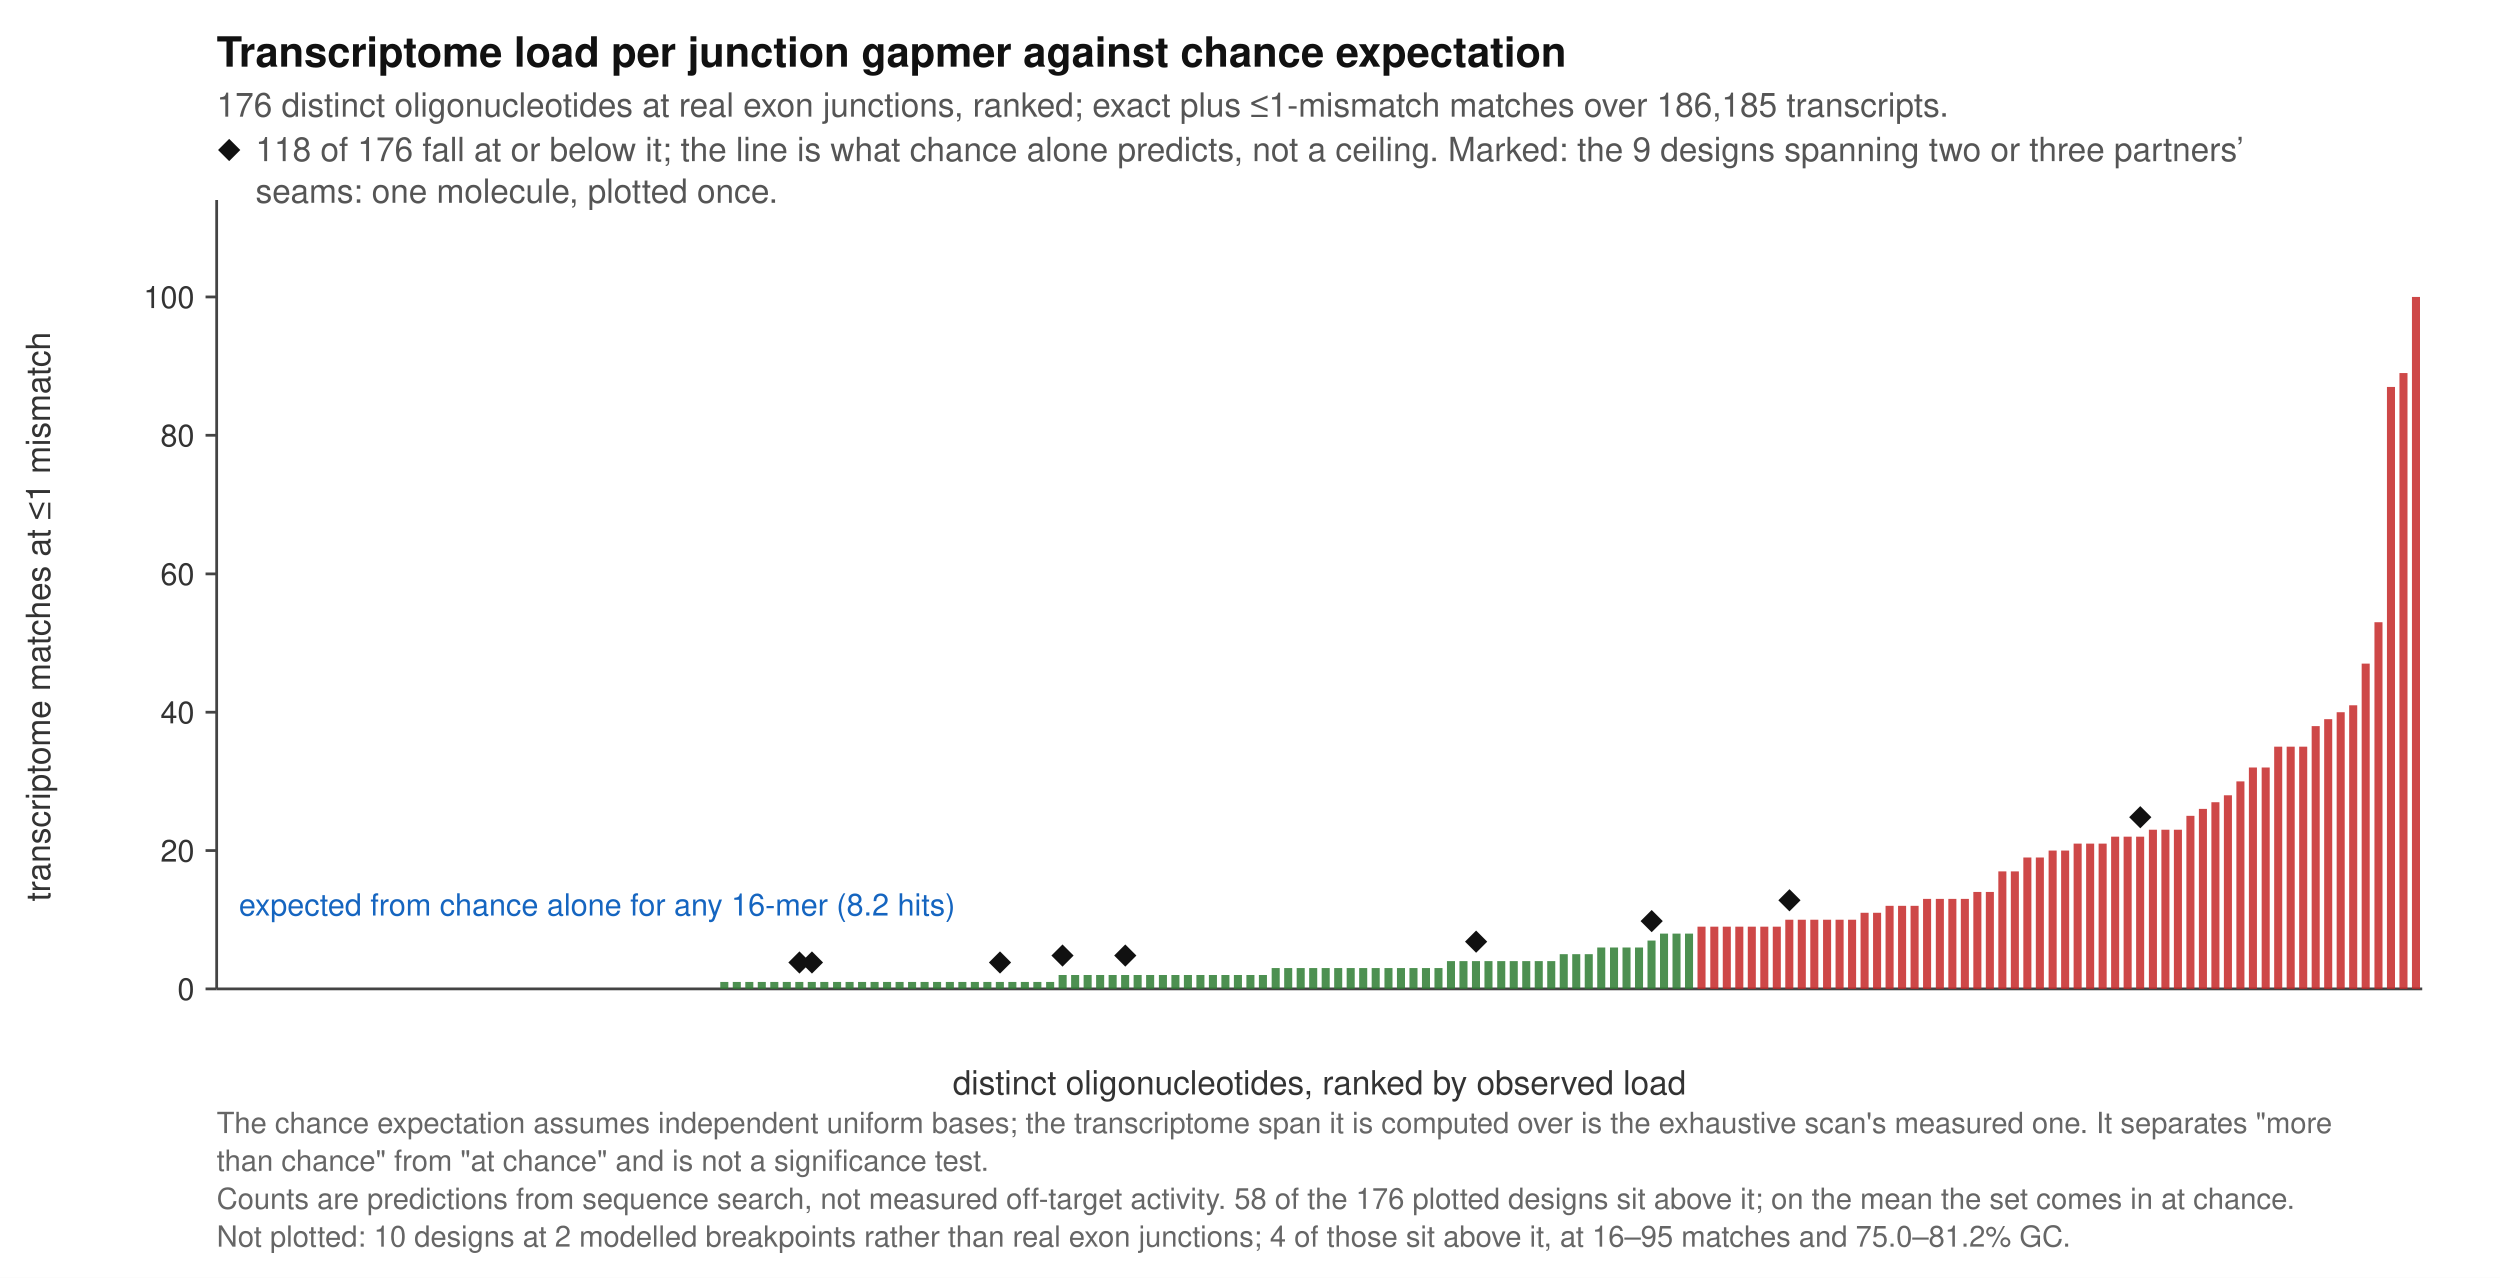
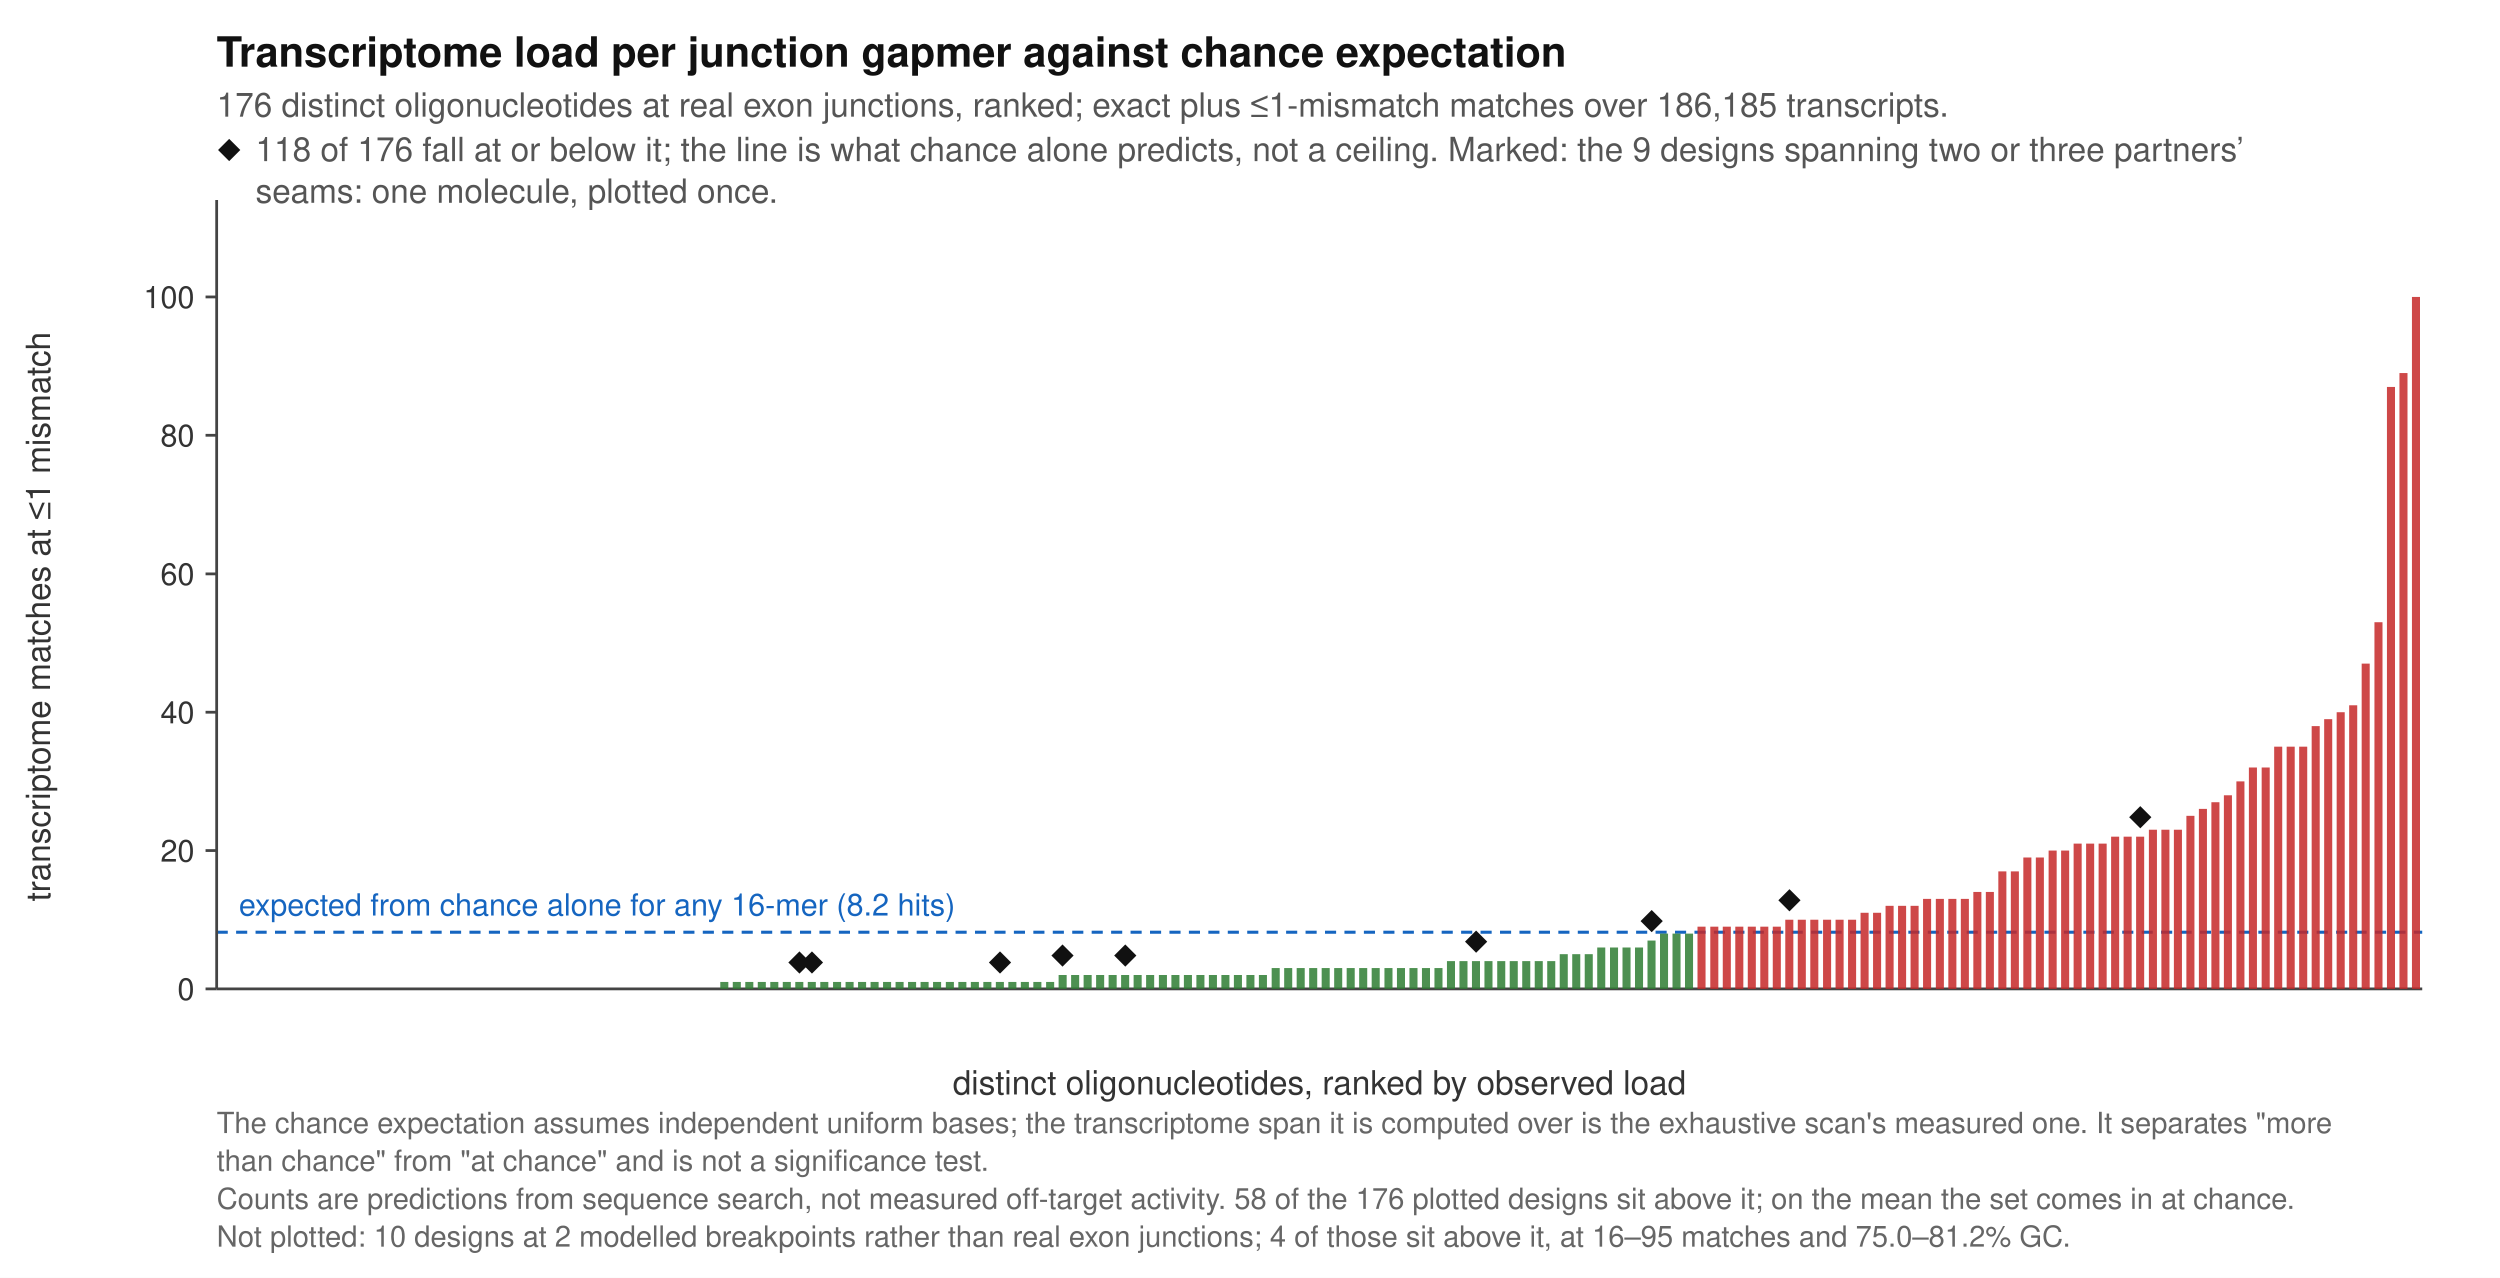
<svg xmlns="http://www.w3.org/2000/svg" width="900" height="460" viewBox="0 0 900 460" font-family="Helvetica,Arial,sans-serif">
  <rect width="900" height="460" fill="#ffffff" />
-   <rect x="78" y="335.6" width="794" height="0.0" fill="#e8f0fe" stroke="#1565c0" stroke-width="0.8" stroke-dasharray="4 3" />
+   <line x1="78" y1="335.6" x2="872" y2="335.6" stroke="#1565c0" stroke-width="1.1" stroke-dasharray="4 3" />
  <text x="86" y="329.6" font-size="11" fill="#1565c0">expected from chance alone for any 16-mer (8.2 hits)</text>
  <line x1="78" y1="356" x2="872" y2="356" stroke="#444" stroke-width="1" />
  <line x1="78" y1="72" x2="78" y2="356" stroke="#444" stroke-width="1" />
  <line x1="74" y1="356.0" x2="78" y2="356.0" stroke="#444" />
  <text x="70" y="360.0" font-size="11" fill="#333" text-anchor="end">0</text>
  <line x1="74" y1="306.2" x2="78" y2="306.2" stroke="#444" />
  <text x="70" y="310.2" font-size="11" fill="#333" text-anchor="end">20</text>
  <line x1="74" y1="256.4" x2="78" y2="256.4" stroke="#444" />
  <text x="70" y="260.4" font-size="11" fill="#333" text-anchor="end">40</text>
  <line x1="74" y1="206.6" x2="78" y2="206.6" stroke="#444" />
  <text x="70" y="210.6" font-size="11" fill="#333" text-anchor="end">60</text>
  <line x1="74" y1="156.7" x2="78" y2="156.7" stroke="#444" />
  <text x="70" y="160.7" font-size="11" fill="#333" text-anchor="end">80</text>
  <line x1="74" y1="106.9" x2="78" y2="106.9" stroke="#444" />
  <text x="70" y="110.9" font-size="11" fill="#333" text-anchor="end">100</text>
  <rect x="78.8" y="356.0" width="2.9" height="0.0" fill="#2e7d32" opacity="0.85" />
  <rect x="83.3" y="356.0" width="2.9" height="0.0" fill="#2e7d32" opacity="0.85" />
  <rect x="87.8" y="356.0" width="2.9" height="0.0" fill="#2e7d32" opacity="0.85" />
  <rect x="92.3" y="356.0" width="2.9" height="0.0" fill="#2e7d32" opacity="0.85" />
  <rect x="96.8" y="356.0" width="2.9" height="0.0" fill="#2e7d32" opacity="0.85" />
  <rect x="101.4" y="356.0" width="2.9" height="0.0" fill="#2e7d32" opacity="0.85" />
  <rect x="105.9" y="356.0" width="2.9" height="0.0" fill="#2e7d32" opacity="0.85" />
  <rect x="110.4" y="356.0" width="2.9" height="0.0" fill="#2e7d32" opacity="0.85" />
  <rect x="114.9" y="356.0" width="2.9" height="0.0" fill="#2e7d32" opacity="0.85" />
  <rect x="119.4" y="356.0" width="2.9" height="0.0" fill="#2e7d32" opacity="0.85" />
  <rect x="123.9" y="356.0" width="2.9" height="0.0" fill="#2e7d32" opacity="0.85" />
  <rect x="128.4" y="356.0" width="2.9" height="0.0" fill="#2e7d32" opacity="0.85" />
  <rect x="132.9" y="356.0" width="2.9" height="0.0" fill="#2e7d32" opacity="0.85" />
  <rect x="137.4" y="356.0" width="2.9" height="0.0" fill="#2e7d32" opacity="0.85" />
  <rect x="142.0" y="356.0" width="2.9" height="0.0" fill="#2e7d32" opacity="0.85" />
  <rect x="146.5" y="356.0" width="2.9" height="0.0" fill="#2e7d32" opacity="0.85" />
  <rect x="151.0" y="356.0" width="2.9" height="0.0" fill="#2e7d32" opacity="0.85" />
  <rect x="155.5" y="356.0" width="2.9" height="0.0" fill="#2e7d32" opacity="0.85" />
  <rect x="160.0" y="356.0" width="2.9" height="0.0" fill="#2e7d32" opacity="0.85" />
  <rect x="164.5" y="356.0" width="2.9" height="0.0" fill="#2e7d32" opacity="0.85" />
  <rect x="169.0" y="356.0" width="2.9" height="0.0" fill="#2e7d32" opacity="0.85" />
  <rect x="173.5" y="356.0" width="2.9" height="0.0" fill="#2e7d32" opacity="0.85" />
  <rect x="178.0" y="356.0" width="2.9" height="0.0" fill="#2e7d32" opacity="0.85" />
  <rect x="182.6" y="356.0" width="2.9" height="0.0" fill="#2e7d32" opacity="0.85" />
  <rect x="187.1" y="356.0" width="2.9" height="0.0" fill="#2e7d32" opacity="0.85" />
  <rect x="191.6" y="356.0" width="2.9" height="0.0" fill="#2e7d32" opacity="0.85" />
  <rect x="196.1" y="356.0" width="2.9" height="0.0" fill="#2e7d32" opacity="0.85" />
  <rect x="200.6" y="356.0" width="2.9" height="0.0" fill="#2e7d32" opacity="0.85" />
  <rect x="205.1" y="356.0" width="2.9" height="0.0" fill="#2e7d32" opacity="0.85" />
  <rect x="209.6" y="356.0" width="2.9" height="0.0" fill="#2e7d32" opacity="0.85" />
  <rect x="214.1" y="356.0" width="2.9" height="0.0" fill="#2e7d32" opacity="0.85" />
  <rect x="218.7" y="356.0" width="2.9" height="0.0" fill="#2e7d32" opacity="0.85" />
  <rect x="223.2" y="356.0" width="2.9" height="0.0" fill="#2e7d32" opacity="0.85" />
  <rect x="227.7" y="356.0" width="2.9" height="0.0" fill="#2e7d32" opacity="0.85" />
  <rect x="232.2" y="356.0" width="2.9" height="0.0" fill="#2e7d32" opacity="0.85" />
  <rect x="236.7" y="356.0" width="2.9" height="0.0" fill="#2e7d32" opacity="0.85" />
  <rect x="241.2" y="356.0" width="2.9" height="0.0" fill="#2e7d32" opacity="0.85" />
  <rect x="245.7" y="356.0" width="2.9" height="0.0" fill="#2e7d32" opacity="0.85" />
  <rect x="250.2" y="356.0" width="2.9" height="0.0" fill="#2e7d32" opacity="0.85" />
  <rect x="254.7" y="356.0" width="2.9" height="0.0" fill="#2e7d32" opacity="0.85" />
  <rect x="259.3" y="353.5" width="2.9" height="2.5" fill="#2e7d32" opacity="0.85" />
  <rect x="263.8" y="353.5" width="2.9" height="2.5" fill="#2e7d32" opacity="0.85" />
  <rect x="268.3" y="353.5" width="2.9" height="2.5" fill="#2e7d32" opacity="0.85" />
  <rect x="272.8" y="353.5" width="2.9" height="2.5" fill="#2e7d32" opacity="0.85" />
  <rect x="277.3" y="353.5" width="2.9" height="2.5" fill="#2e7d32" opacity="0.85" />
  <rect x="281.8" y="353.5" width="2.9" height="2.5" fill="#2e7d32" opacity="0.85" />
  <rect x="286.3" y="353.5" width="2.9" height="2.5" fill="#2e7d32" opacity="0.85" />
  <polygon points="287.8,342.5 291.8,346.5 287.8,350.5 283.8,346.5" fill="#111" />
  <rect x="290.8" y="353.5" width="2.9" height="2.5" fill="#2e7d32" opacity="0.85" />
  <polygon points="292.3,342.5 296.3,346.5 292.3,350.5 288.3,346.5" fill="#111" />
  <rect x="295.3" y="353.5" width="2.9" height="2.5" fill="#2e7d32" opacity="0.85" />
  <rect x="299.9" y="353.5" width="2.9" height="2.5" fill="#2e7d32" opacity="0.85" />
  <rect x="304.4" y="353.5" width="2.9" height="2.5" fill="#2e7d32" opacity="0.85" />
  <rect x="308.9" y="353.5" width="2.9" height="2.5" fill="#2e7d32" opacity="0.85" />
  <rect x="313.4" y="353.5" width="2.9" height="2.5" fill="#2e7d32" opacity="0.85" />
  <rect x="317.9" y="353.5" width="2.9" height="2.5" fill="#2e7d32" opacity="0.85" />
  <rect x="322.4" y="353.5" width="2.9" height="2.5" fill="#2e7d32" opacity="0.85" />
  <rect x="326.9" y="353.5" width="2.9" height="2.5" fill="#2e7d32" opacity="0.85" />
  <rect x="331.4" y="353.5" width="2.9" height="2.5" fill="#2e7d32" opacity="0.85" />
  <rect x="335.9" y="353.5" width="2.9" height="2.5" fill="#2e7d32" opacity="0.85" />
  <rect x="340.5" y="353.5" width="2.9" height="2.5" fill="#2e7d32" opacity="0.85" />
  <rect x="345.0" y="353.5" width="2.9" height="2.5" fill="#2e7d32" opacity="0.85" />
  <rect x="349.5" y="353.5" width="2.9" height="2.5" fill="#2e7d32" opacity="0.85" />
  <rect x="354.0" y="353.5" width="2.9" height="2.5" fill="#2e7d32" opacity="0.85" />
  <rect x="358.5" y="353.5" width="2.9" height="2.5" fill="#2e7d32" opacity="0.85" />
  <polygon points="360.0,342.5 364.0,346.5 360.0,350.5 356.0,346.5" fill="#111" />
  <rect x="363.0" y="353.5" width="2.9" height="2.5" fill="#2e7d32" opacity="0.85" />
  <rect x="367.5" y="353.5" width="2.9" height="2.5" fill="#2e7d32" opacity="0.85" />
  <rect x="372.0" y="353.5" width="2.9" height="2.5" fill="#2e7d32" opacity="0.85" />
  <rect x="376.6" y="353.5" width="2.9" height="2.5" fill="#2e7d32" opacity="0.85" />
  <rect x="381.1" y="351.0" width="2.9" height="5.0" fill="#2e7d32" opacity="0.85" />
  <polygon points="382.5,340.0 386.5,344.0 382.5,348.0 378.5,344.0" fill="#111" />
  <rect x="385.6" y="351.0" width="2.9" height="5.0" fill="#2e7d32" opacity="0.85" />
  <rect x="390.1" y="351.0" width="2.9" height="5.0" fill="#2e7d32" opacity="0.85" />
  <rect x="394.6" y="351.0" width="2.9" height="5.0" fill="#2e7d32" opacity="0.85" />
  <rect x="399.1" y="351.0" width="2.9" height="5.0" fill="#2e7d32" opacity="0.85" />
  <rect x="403.6" y="351.0" width="2.9" height="5.0" fill="#2e7d32" opacity="0.85" />
  <polygon points="405.1,340.0 409.1,344.0 405.1,348.0 401.1,344.0" fill="#111" />
  <rect x="408.1" y="351.0" width="2.9" height="5.0" fill="#2e7d32" opacity="0.85" />
  <rect x="412.6" y="351.0" width="2.9" height="5.0" fill="#2e7d32" opacity="0.85" />
  <rect x="417.2" y="351.0" width="2.9" height="5.0" fill="#2e7d32" opacity="0.85" />
  <rect x="421.7" y="351.0" width="2.9" height="5.0" fill="#2e7d32" opacity="0.85" />
  <rect x="426.2" y="351.0" width="2.9" height="5.0" fill="#2e7d32" opacity="0.85" />
  <rect x="430.7" y="351.0" width="2.9" height="5.0" fill="#2e7d32" opacity="0.85" />
  <rect x="435.2" y="351.0" width="2.9" height="5.0" fill="#2e7d32" opacity="0.85" />
  <rect x="439.7" y="351.0" width="2.9" height="5.0" fill="#2e7d32" opacity="0.85" />
  <rect x="444.2" y="351.0" width="2.9" height="5.0" fill="#2e7d32" opacity="0.85" />
  <rect x="448.7" y="351.0" width="2.9" height="5.0" fill="#2e7d32" opacity="0.85" />
  <rect x="453.2" y="351.0" width="2.9" height="5.0" fill="#2e7d32" opacity="0.85" />
  <rect x="457.8" y="348.5" width="2.9" height="7.5" fill="#2e7d32" opacity="0.85" />
  <rect x="462.3" y="348.5" width="2.9" height="7.5" fill="#2e7d32" opacity="0.85" />
  <rect x="466.8" y="348.5" width="2.9" height="7.5" fill="#2e7d32" opacity="0.85" />
  <rect x="471.3" y="348.5" width="2.9" height="7.5" fill="#2e7d32" opacity="0.85" />
  <rect x="475.8" y="348.5" width="2.9" height="7.5" fill="#2e7d32" opacity="0.85" />
  <rect x="480.3" y="348.5" width="2.9" height="7.5" fill="#2e7d32" opacity="0.85" />
  <rect x="484.8" y="348.5" width="2.9" height="7.5" fill="#2e7d32" opacity="0.85" />
  <rect x="489.3" y="348.5" width="2.9" height="7.5" fill="#2e7d32" opacity="0.85" />
  <rect x="493.8" y="348.5" width="2.9" height="7.5" fill="#2e7d32" opacity="0.85" />
  <rect x="498.4" y="348.5" width="2.9" height="7.5" fill="#2e7d32" opacity="0.85" />
  <rect x="502.9" y="348.5" width="2.9" height="7.5" fill="#2e7d32" opacity="0.85" />
  <rect x="507.4" y="348.5" width="2.9" height="7.5" fill="#2e7d32" opacity="0.85" />
  <rect x="511.9" y="348.5" width="2.9" height="7.5" fill="#2e7d32" opacity="0.85" />
  <rect x="516.4" y="348.5" width="2.9" height="7.5" fill="#2e7d32" opacity="0.85" />
  <rect x="520.9" y="346.0" width="2.9" height="10.0" fill="#2e7d32" opacity="0.85" />
  <rect x="525.4" y="346.0" width="2.9" height="10.0" fill="#2e7d32" opacity="0.85" />
  <rect x="529.9" y="346.0" width="2.9" height="10.0" fill="#2e7d32" opacity="0.85" />
  <polygon points="531.4,335.0 535.4,339.0 531.4,343.0 527.4,339.0" fill="#111" />
  <rect x="534.4" y="346.0" width="2.9" height="10.0" fill="#2e7d32" opacity="0.85" />
  <rect x="539.0" y="346.0" width="2.9" height="10.0" fill="#2e7d32" opacity="0.85" />
  <rect x="543.5" y="346.0" width="2.9" height="10.0" fill="#2e7d32" opacity="0.85" />
  <rect x="548.0" y="346.0" width="2.9" height="10.0" fill="#2e7d32" opacity="0.85" />
  <rect x="552.5" y="346.0" width="2.9" height="10.0" fill="#2e7d32" opacity="0.85" />
  <rect x="557.0" y="346.0" width="2.9" height="10.0" fill="#2e7d32" opacity="0.85" />
  <rect x="561.5" y="343.5" width="2.9" height="12.5" fill="#2e7d32" opacity="0.85" />
  <rect x="566.0" y="343.5" width="2.9" height="12.5" fill="#2e7d32" opacity="0.85" />
  <rect x="570.5" y="343.5" width="2.9" height="12.5" fill="#2e7d32" opacity="0.85" />
  <rect x="575.0" y="341.1" width="2.9" height="14.9" fill="#2e7d32" opacity="0.85" />
  <rect x="579.6" y="341.1" width="2.9" height="14.9" fill="#2e7d32" opacity="0.85" />
  <rect x="584.1" y="341.1" width="2.9" height="14.9" fill="#2e7d32" opacity="0.85" />
  <rect x="588.6" y="341.1" width="2.9" height="14.9" fill="#2e7d32" opacity="0.85" />
  <rect x="593.1" y="338.6" width="2.9" height="17.4" fill="#2e7d32" opacity="0.85" />
  <polygon points="594.6,327.6 598.6,331.6 594.6,335.6 590.6,331.6" fill="#111" />
  <rect x="597.6" y="336.1" width="2.9" height="19.9" fill="#2e7d32" opacity="0.85" />
  <rect x="602.1" y="336.1" width="2.9" height="19.9" fill="#2e7d32" opacity="0.85" />
  <rect x="606.6" y="336.1" width="2.9" height="19.9" fill="#2e7d32" opacity="0.85" />
  <rect x="611.1" y="333.6" width="2.9" height="22.4" fill="#c62828" opacity="0.85" />
  <rect x="615.7" y="333.6" width="2.9" height="22.4" fill="#c62828" opacity="0.85" />
  <rect x="620.2" y="333.6" width="2.9" height="22.4" fill="#c62828" opacity="0.85" />
  <rect x="624.7" y="333.6" width="2.9" height="22.4" fill="#c62828" opacity="0.85" />
  <rect x="629.2" y="333.6" width="2.9" height="22.4" fill="#c62828" opacity="0.85" />
  <rect x="633.7" y="333.6" width="2.9" height="22.4" fill="#c62828" opacity="0.85" />
  <rect x="638.2" y="333.6" width="2.9" height="22.4" fill="#c62828" opacity="0.85" />
  <rect x="642.7" y="331.1" width="2.9" height="24.9" fill="#c62828" opacity="0.85" />
  <polygon points="644.2,320.1 648.2,324.1 644.2,328.1 640.2,324.1" fill="#111" />
  <rect x="647.2" y="331.1" width="2.9" height="24.9" fill="#c62828" opacity="0.85" />
  <rect x="651.7" y="331.1" width="2.9" height="24.9" fill="#c62828" opacity="0.85" />
  <rect x="656.3" y="331.1" width="2.9" height="24.9" fill="#c62828" opacity="0.85" />
  <rect x="660.8" y="331.1" width="2.9" height="24.9" fill="#c62828" opacity="0.85" />
  <rect x="665.3" y="331.1" width="2.9" height="24.9" fill="#c62828" opacity="0.85" />
  <rect x="669.8" y="328.6" width="2.9" height="27.4" fill="#c62828" opacity="0.85" />
  <rect x="674.3" y="328.6" width="2.9" height="27.4" fill="#c62828" opacity="0.85" />
  <rect x="678.8" y="326.1" width="2.9" height="29.9" fill="#c62828" opacity="0.85" />
  <rect x="683.3" y="326.1" width="2.9" height="29.9" fill="#c62828" opacity="0.85" />
  <rect x="687.8" y="326.1" width="2.9" height="29.9" fill="#c62828" opacity="0.85" />
  <rect x="692.3" y="323.6" width="2.9" height="32.4" fill="#c62828" opacity="0.85" />
  <rect x="696.9" y="323.6" width="2.9" height="32.4" fill="#c62828" opacity="0.85" />
  <rect x="701.4" y="323.6" width="2.9" height="32.4" fill="#c62828" opacity="0.85" />
  <rect x="705.9" y="323.6" width="2.9" height="32.4" fill="#c62828" opacity="0.85" />
  <rect x="710.4" y="321.1" width="2.9" height="34.9" fill="#c62828" opacity="0.85" />
  <rect x="714.9" y="321.1" width="2.9" height="34.9" fill="#c62828" opacity="0.85" />
  <rect x="719.4" y="313.7" width="2.9" height="42.3" fill="#c62828" opacity="0.85" />
  <rect x="723.9" y="313.7" width="2.9" height="42.3" fill="#c62828" opacity="0.85" />
  <rect x="728.4" y="308.7" width="2.9" height="47.3" fill="#c62828" opacity="0.85" />
  <rect x="732.9" y="308.7" width="2.9" height="47.3" fill="#c62828" opacity="0.85" />
  <rect x="737.5" y="306.2" width="2.9" height="49.8" fill="#c62828" opacity="0.85" />
  <rect x="742.0" y="306.2" width="2.9" height="49.8" fill="#c62828" opacity="0.85" />
  <rect x="746.5" y="303.7" width="2.9" height="52.3" fill="#c62828" opacity="0.85" />
  <rect x="751.0" y="303.7" width="2.9" height="52.3" fill="#c62828" opacity="0.85" />
  <rect x="755.5" y="303.7" width="2.9" height="52.3" fill="#c62828" opacity="0.85" />
  <rect x="760.0" y="301.2" width="2.9" height="54.8" fill="#c62828" opacity="0.85" />
  <rect x="764.5" y="301.2" width="2.9" height="54.8" fill="#c62828" opacity="0.85" />
  <rect x="769.0" y="301.2" width="2.9" height="54.8" fill="#c62828" opacity="0.85" />
  <polygon points="770.5,290.2 774.5,294.2 770.5,298.2 766.5,294.2" fill="#111" />
  <rect x="773.6" y="298.7" width="2.9" height="57.3" fill="#c62828" opacity="0.85" />
  <rect x="778.1" y="298.7" width="2.9" height="57.3" fill="#c62828" opacity="0.85" />
  <rect x="782.6" y="298.7" width="2.9" height="57.3" fill="#c62828" opacity="0.85" />
  <rect x="787.1" y="293.7" width="2.9" height="62.3" fill="#c62828" opacity="0.85" />
  <rect x="791.6" y="291.2" width="2.9" height="64.8" fill="#c62828" opacity="0.85" />
  <rect x="796.1" y="288.8" width="2.9" height="67.2" fill="#c62828" opacity="0.85" />
  <rect x="800.6" y="286.3" width="2.9" height="69.7" fill="#c62828" opacity="0.85" />
  <rect x="805.1" y="281.3" width="2.9" height="74.7" fill="#c62828" opacity="0.85" />
  <rect x="809.6" y="276.3" width="2.9" height="79.7" fill="#c62828" opacity="0.85" />
  <rect x="814.2" y="276.3" width="2.9" height="79.7" fill="#c62828" opacity="0.85" />
  <rect x="818.7" y="268.8" width="2.9" height="87.2" fill="#c62828" opacity="0.85" />
  <rect x="823.2" y="268.8" width="2.9" height="87.2" fill="#c62828" opacity="0.85" />
  <rect x="827.7" y="268.8" width="2.9" height="87.2" fill="#c62828" opacity="0.85" />
  <rect x="832.2" y="261.4" width="2.9" height="94.6" fill="#c62828" opacity="0.85" />
  <rect x="836.7" y="258.9" width="2.9" height="97.1" fill="#c62828" opacity="0.85" />
  <rect x="841.2" y="256.4" width="2.9" height="99.6" fill="#c62828" opacity="0.85" />
  <rect x="845.7" y="253.9" width="2.9" height="102.1" fill="#c62828" opacity="0.85" />
  <rect x="850.2" y="238.9" width="2.9" height="117.1" fill="#c62828" opacity="0.85" />
  <rect x="854.8" y="224.0" width="2.9" height="132.0" fill="#c62828" opacity="0.85" />
  <rect x="859.3" y="139.3" width="2.9" height="216.7" fill="#c62828" opacity="0.85" />
  <rect x="863.8" y="134.3" width="2.9" height="221.7" fill="#c62828" opacity="0.85" />
  <rect x="868.3" y="106.9" width="2.9" height="249.1" fill="#c62828" opacity="0.85" />
  <text x="78" y="24" font-size="15" fill="#111" font-weight="600">Transcriptome load per junction gapmer against chance expectation</text>
  <text x="78" y="42" font-size="12" fill="#555">176 distinct oligonucleotides at real exon junctions, ranked; exact plus ≤1-mismatch matches over 186,185 transcripts.</text>
  <polygon points="82.5,50 86.5,54 82.5,58 78.5,54" fill="#111" />
  <text x="92" y="58" font-size="12" fill="#555">118 of 176 fall at or below it; the line is what chance alone predicts, not a ceiling. Marked: the 9 designs spanning two or three partners’</text>
  <text x="92" y="73" font-size="12" fill="#555">seams: one molecule, plotted once.</text>
  <text x="475" y="394" font-size="12" fill="#333" text-anchor="middle">distinct oligonucleotides, ranked by observed load</text>
  <text x="18" y="222" font-size="12" fill="#333" text-anchor="middle" transform="rotate(-90 18 222)">transcriptome matches at ≤1 mismatch</text>
  <text x="78" y="407.9" font-size="10.5" fill="#666">The chance expectation assumes independent uniform bases; the transcriptome span it is computed over is the exhaustive scan's measured one. It separates "more</text>
  <text x="78" y="421.5" font-size="10.5" fill="#666">than chance" from "at chance" and is not a significance test.</text>
  <text x="78" y="435.2" font-size="10.5" fill="#666">Counts are predictions from sequence search, not measured off-target activity. 58 of the 176 plotted designs sit above it; on the mean the set comes in at chance.</text>
  <text x="78" y="448.8" font-size="10.5" fill="#666">Not plotted: 10 designs at 2 modelled breakpoints rather than real exon junctions; 4 of those sit above it, at 16–95 matches and 75.0–81.2% GC.</text>
</svg>
